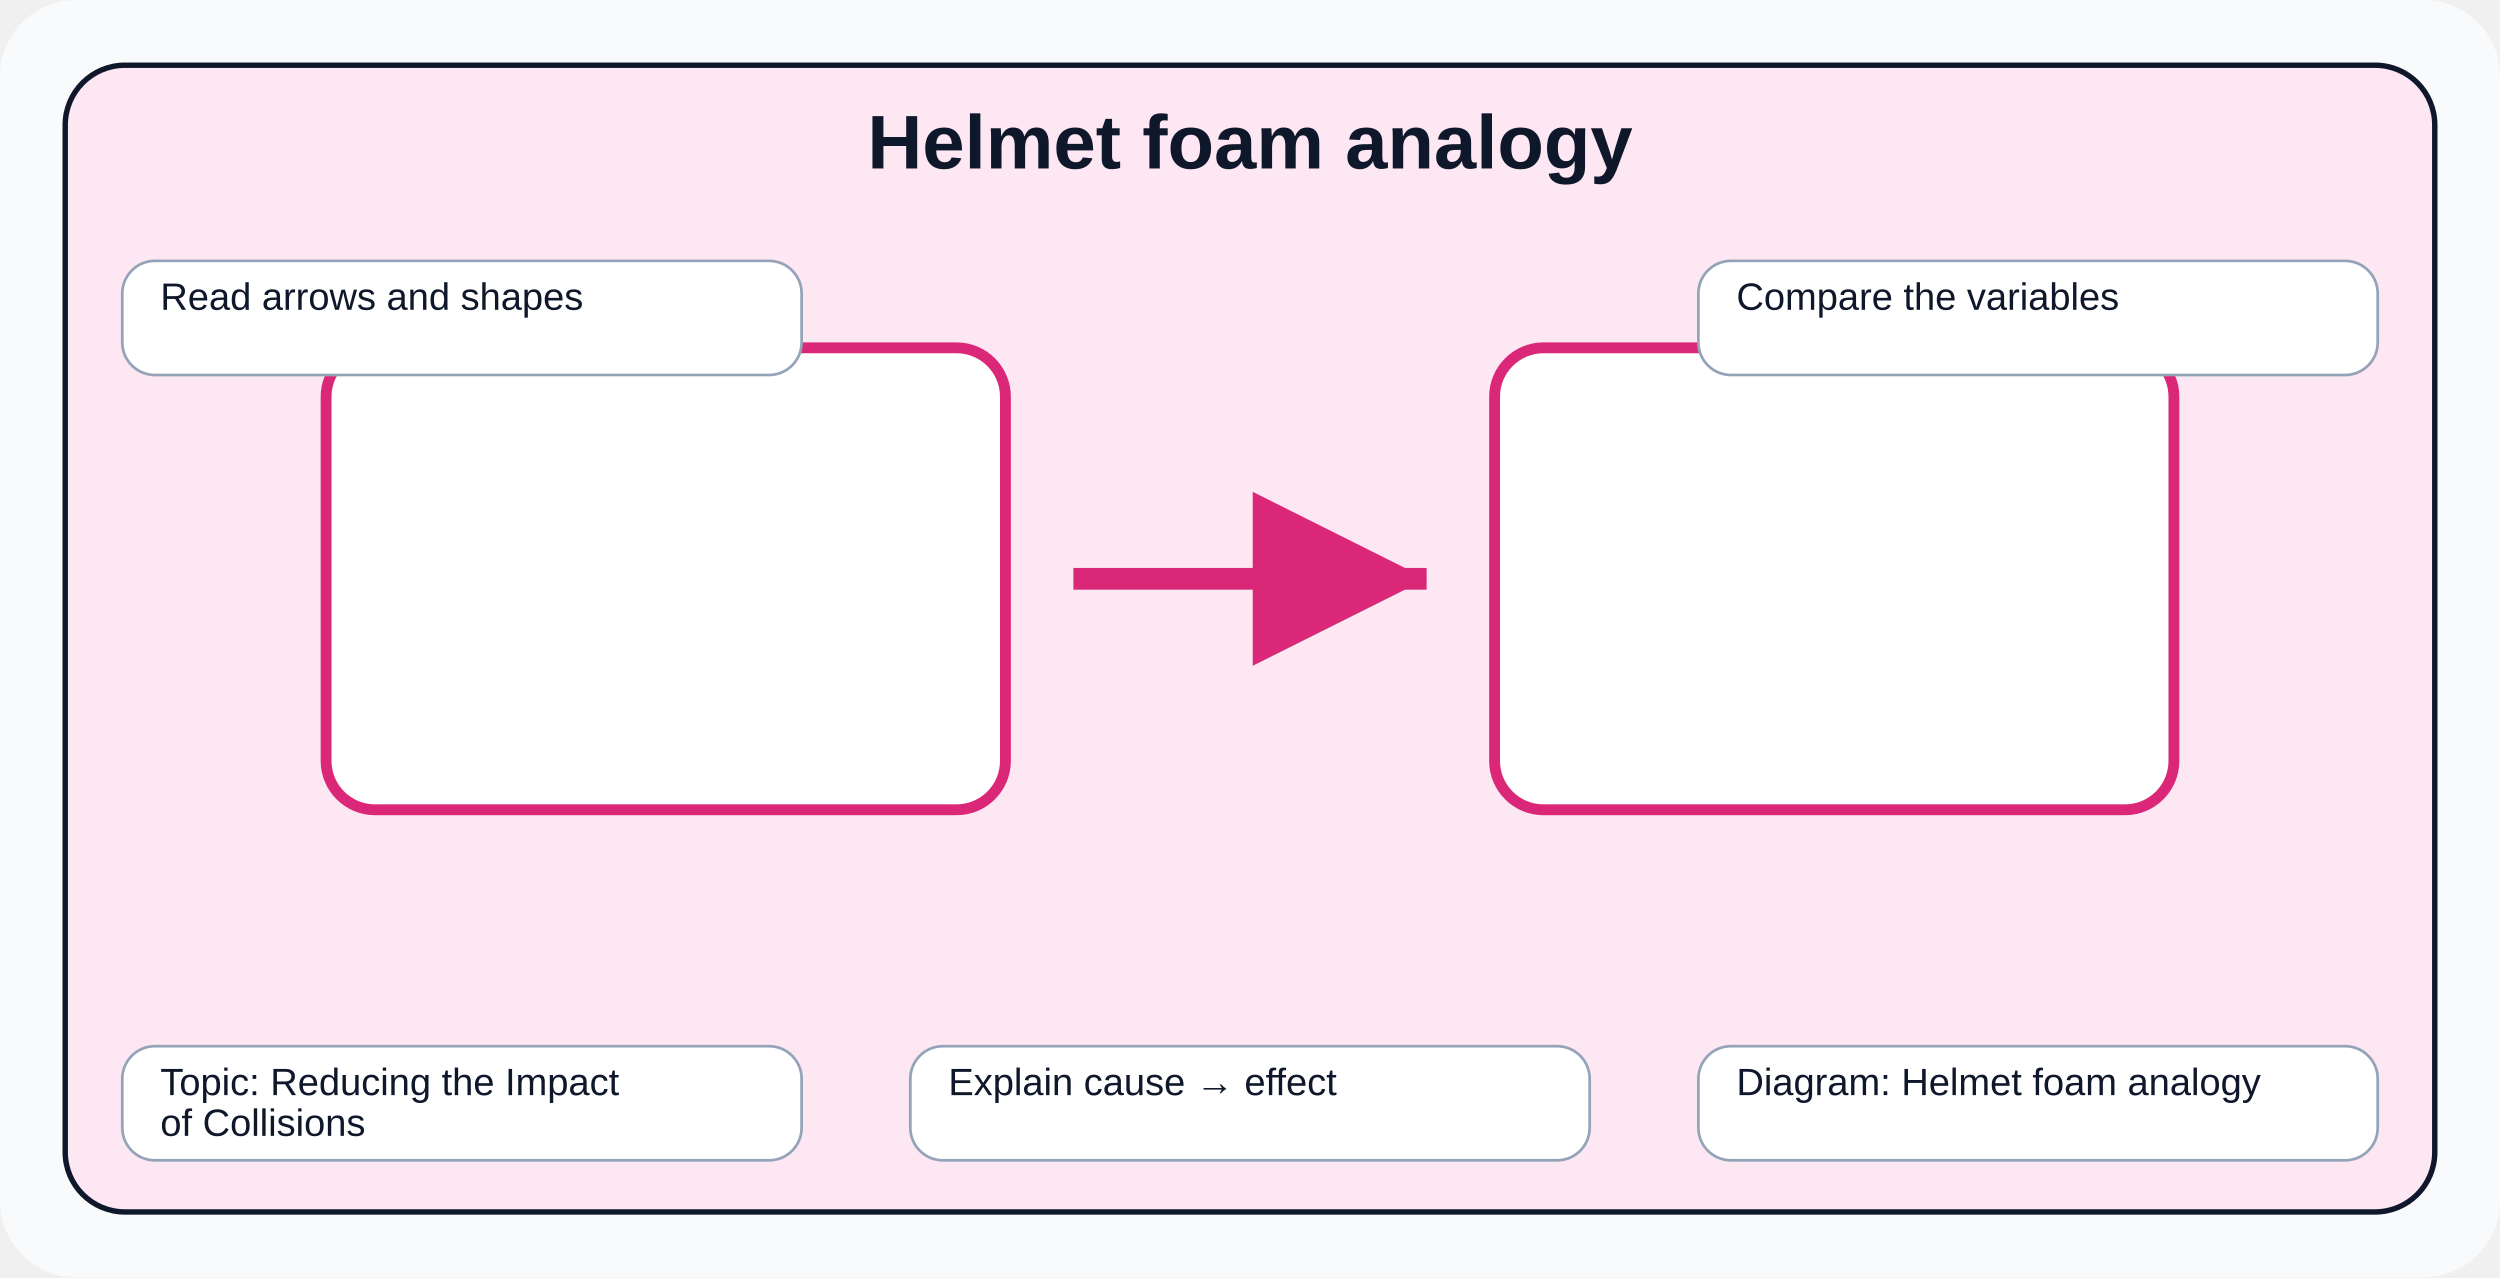
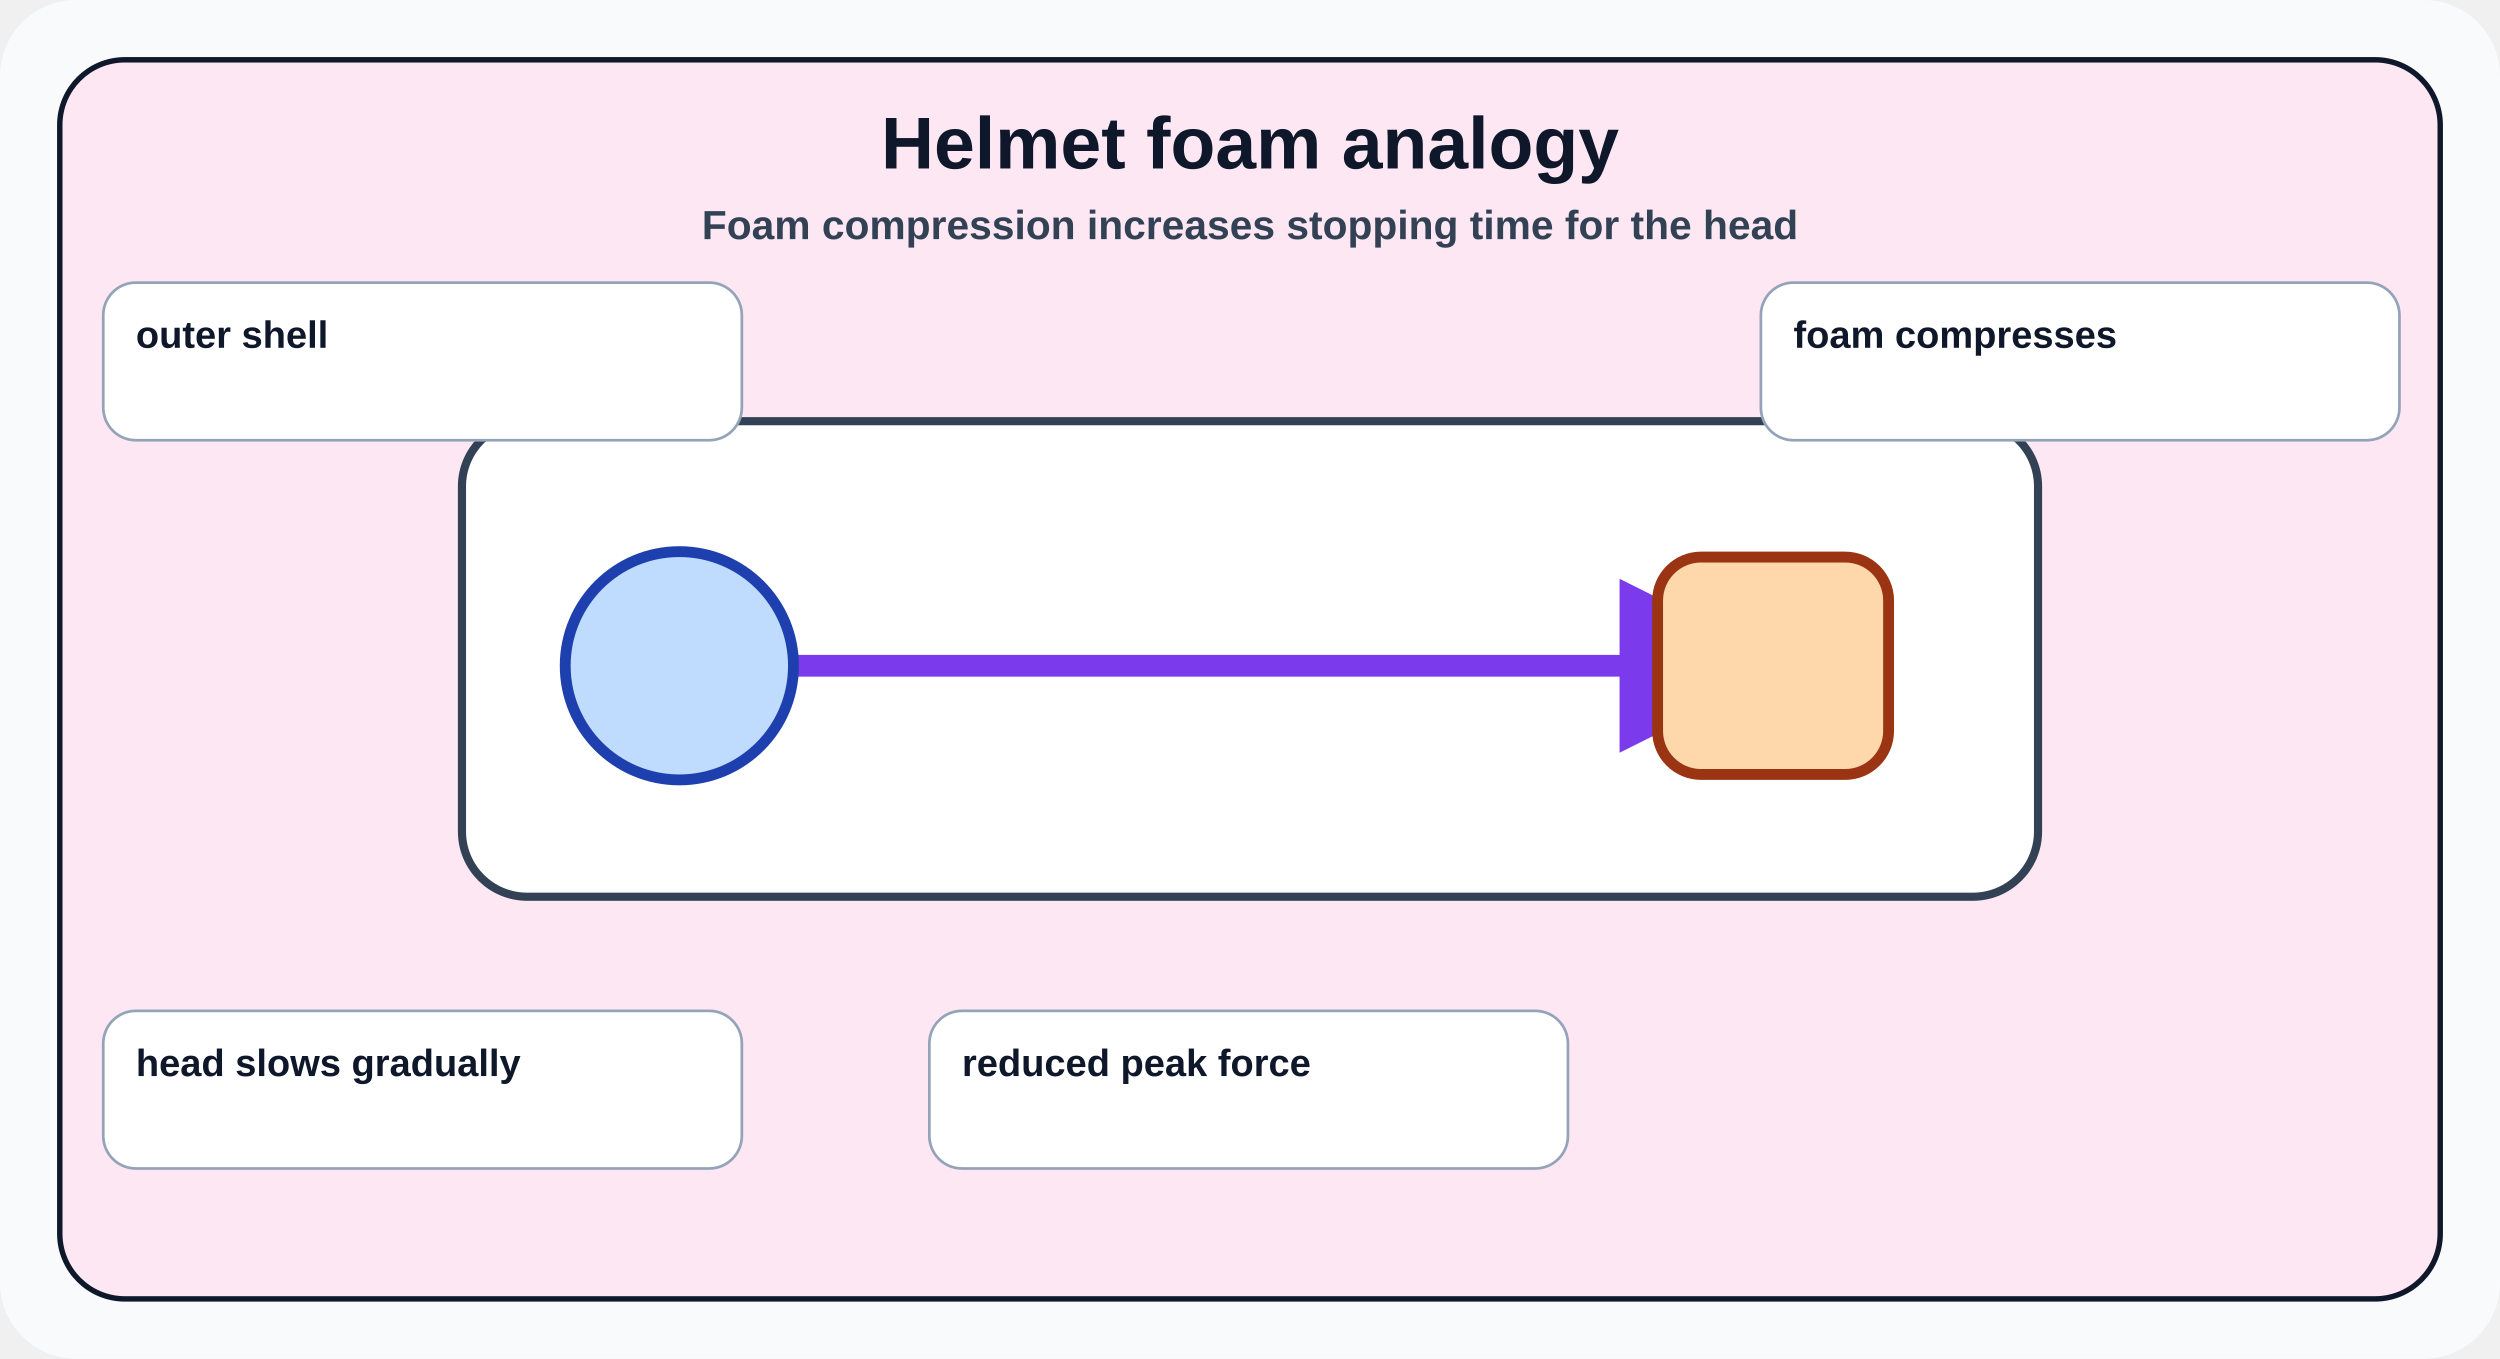
- <svg xmlns="http://www.w3.org/2000/svg" width="100%" height="470" viewBox="0 0 920 470" role="img" aria-labelledby="title desc">
-   <rect width="920" height="470" rx="28" fill="#f8fafc" />
-   <rect x="24" y="24" width="872" height="422" rx="22" fill="#fce7f3" stroke="#0f172a" stroke-width="2" />
-   <text x="460" y="62" text-anchor="middle" font-family="Arial, sans-serif" font-size="28" font-weight="700" fill="#0f172a">Helmet foam analogy</text>
-   <rect x="120" y="128" width="250" height="170" rx="18" fill="#ffffff" stroke="#db2777" stroke-width="4" />
-   <rect x="550" y="128" width="250" height="170" rx="18" fill="#ffffff" stroke="#db2777" stroke-width="4" />
-   <path d="M395 213 L525 213" stroke="#db2777" stroke-width="8" marker-end="url(#arrow2)" />
+ <svg xmlns="http://www.w3.org/2000/svg" width="100%" height="500" viewBox="0 0 920 500" role="img" aria-labelledby="title desc">
+   <rect width="920" height="500" rx="28" fill="#f8fafc" />
+   <rect x="22" y="22" width="876" height="456" rx="24" fill="#fce7f3" stroke="#0f172a" stroke-width="2" />
+   <text x="460" y="62" text-anchor="middle" font-family="Arial, sans-serif" font-size="27" font-weight="800" fill="#0f172a">Helmet foam analogy</text>
+   <text x="460" y="88" text-anchor="middle" font-family="Arial, sans-serif" font-size="15" font-weight="600" fill="#334155">Foam compression increases stopping time for the head</text>
  <defs>
-     <marker id="arrow2" markerWidth="12" markerHeight="12" refX="10" refY="6" orient="auto">
-       <path d="M2 2 L10 6 L2 10 Z" fill="#db2777" />
+     <marker id="arrow" markerWidth="12" markerHeight="12" refX="10" refY="6" orient="auto">
+       <path d="M2 2 L10 6 L2 10 Z" fill="#7c3aed" />
    </marker>
  </defs>
-   <rect x="45" y="385" width="250" height="42" rx="12" fill="#ffffff" stroke="#94a3b8" />
-   <text x="59" y="403" font-family="Arial, sans-serif" font-size="14" fill="#0f172a">Topic: Reducing the Impact</text>
-   <text x="59" y="418" font-family="Arial, sans-serif" font-size="14" fill="#0f172a">of Collisions</text>
-   <rect x="625" y="385" width="250" height="42" rx="12" fill="#ffffff" stroke="#94a3b8" />
-   <text x="639" y="403" font-family="Arial, sans-serif" font-size="14" fill="#0f172a">Diagram: Helmet foam analogy</text>
-   <rect x="45" y="96" width="250" height="42" rx="12" fill="#ffffff" stroke="#94a3b8" />
-   <text x="59" y="114" font-family="Arial, sans-serif" font-size="14" fill="#0f172a">Read arrows and shapes</text>
-   <rect x="625" y="96" width="250" height="42" rx="12" fill="#ffffff" stroke="#94a3b8" />
-   <text x="639" y="114" font-family="Arial, sans-serif" font-size="14" fill="#0f172a">Compare the variables</text>
-   <rect x="335" y="385" width="250" height="42" rx="12" fill="#ffffff" stroke="#94a3b8" />
-   <text x="349" y="403" font-family="Arial, sans-serif" font-size="14" fill="#0f172a">Explain cause → effect</text>
+   <rect x="170" y="155" width="580" height="175" rx="24" fill="#ffffff" stroke="#334155" stroke-width="3" />
+   <path d="M260 245 L660 245" stroke="#7c3aed" stroke-width="8" marker-end="url(#arrow)" />
+   <circle cx="250" cy="245" r="42" fill="#bfdbfe" stroke="#1e40af" stroke-width="4" />
+   <rect x="610" y="205" width="85" height="80" rx="16" fill="#fed7aa" stroke="#9a3412" stroke-width="4" />
+   <rect x="38" y="104" width="235" height="58" rx="12" fill="#ffffff" stroke="#94a3b8" />
+   <text x="50" y="128" text-anchor="start" font-family="Arial, sans-serif" font-size="14" font-weight="600" fill="#0f172a">outer shell</text>
+   <rect x="648" y="104" width="235" height="58" rx="12" fill="#ffffff" stroke="#94a3b8" />
+   <text x="660" y="128" text-anchor="start" font-family="Arial, sans-serif" font-size="14" font-weight="600" fill="#0f172a">foam compresses</text>
+   <rect x="38" y="372" width="235" height="58" rx="12" fill="#ffffff" stroke="#94a3b8" />
+   <text x="50" y="396" text-anchor="start" font-family="Arial, sans-serif" font-size="14" font-weight="600" fill="#0f172a">head slows gradually</text>
+   <rect x="342" y="372" width="235" height="58" rx="12" fill="#ffffff" stroke="#94a3b8" />
+   <text x="354" y="396" text-anchor="start" font-family="Arial, sans-serif" font-size="14" font-weight="600" fill="#0f172a">reduced peak force</text>
</svg>
